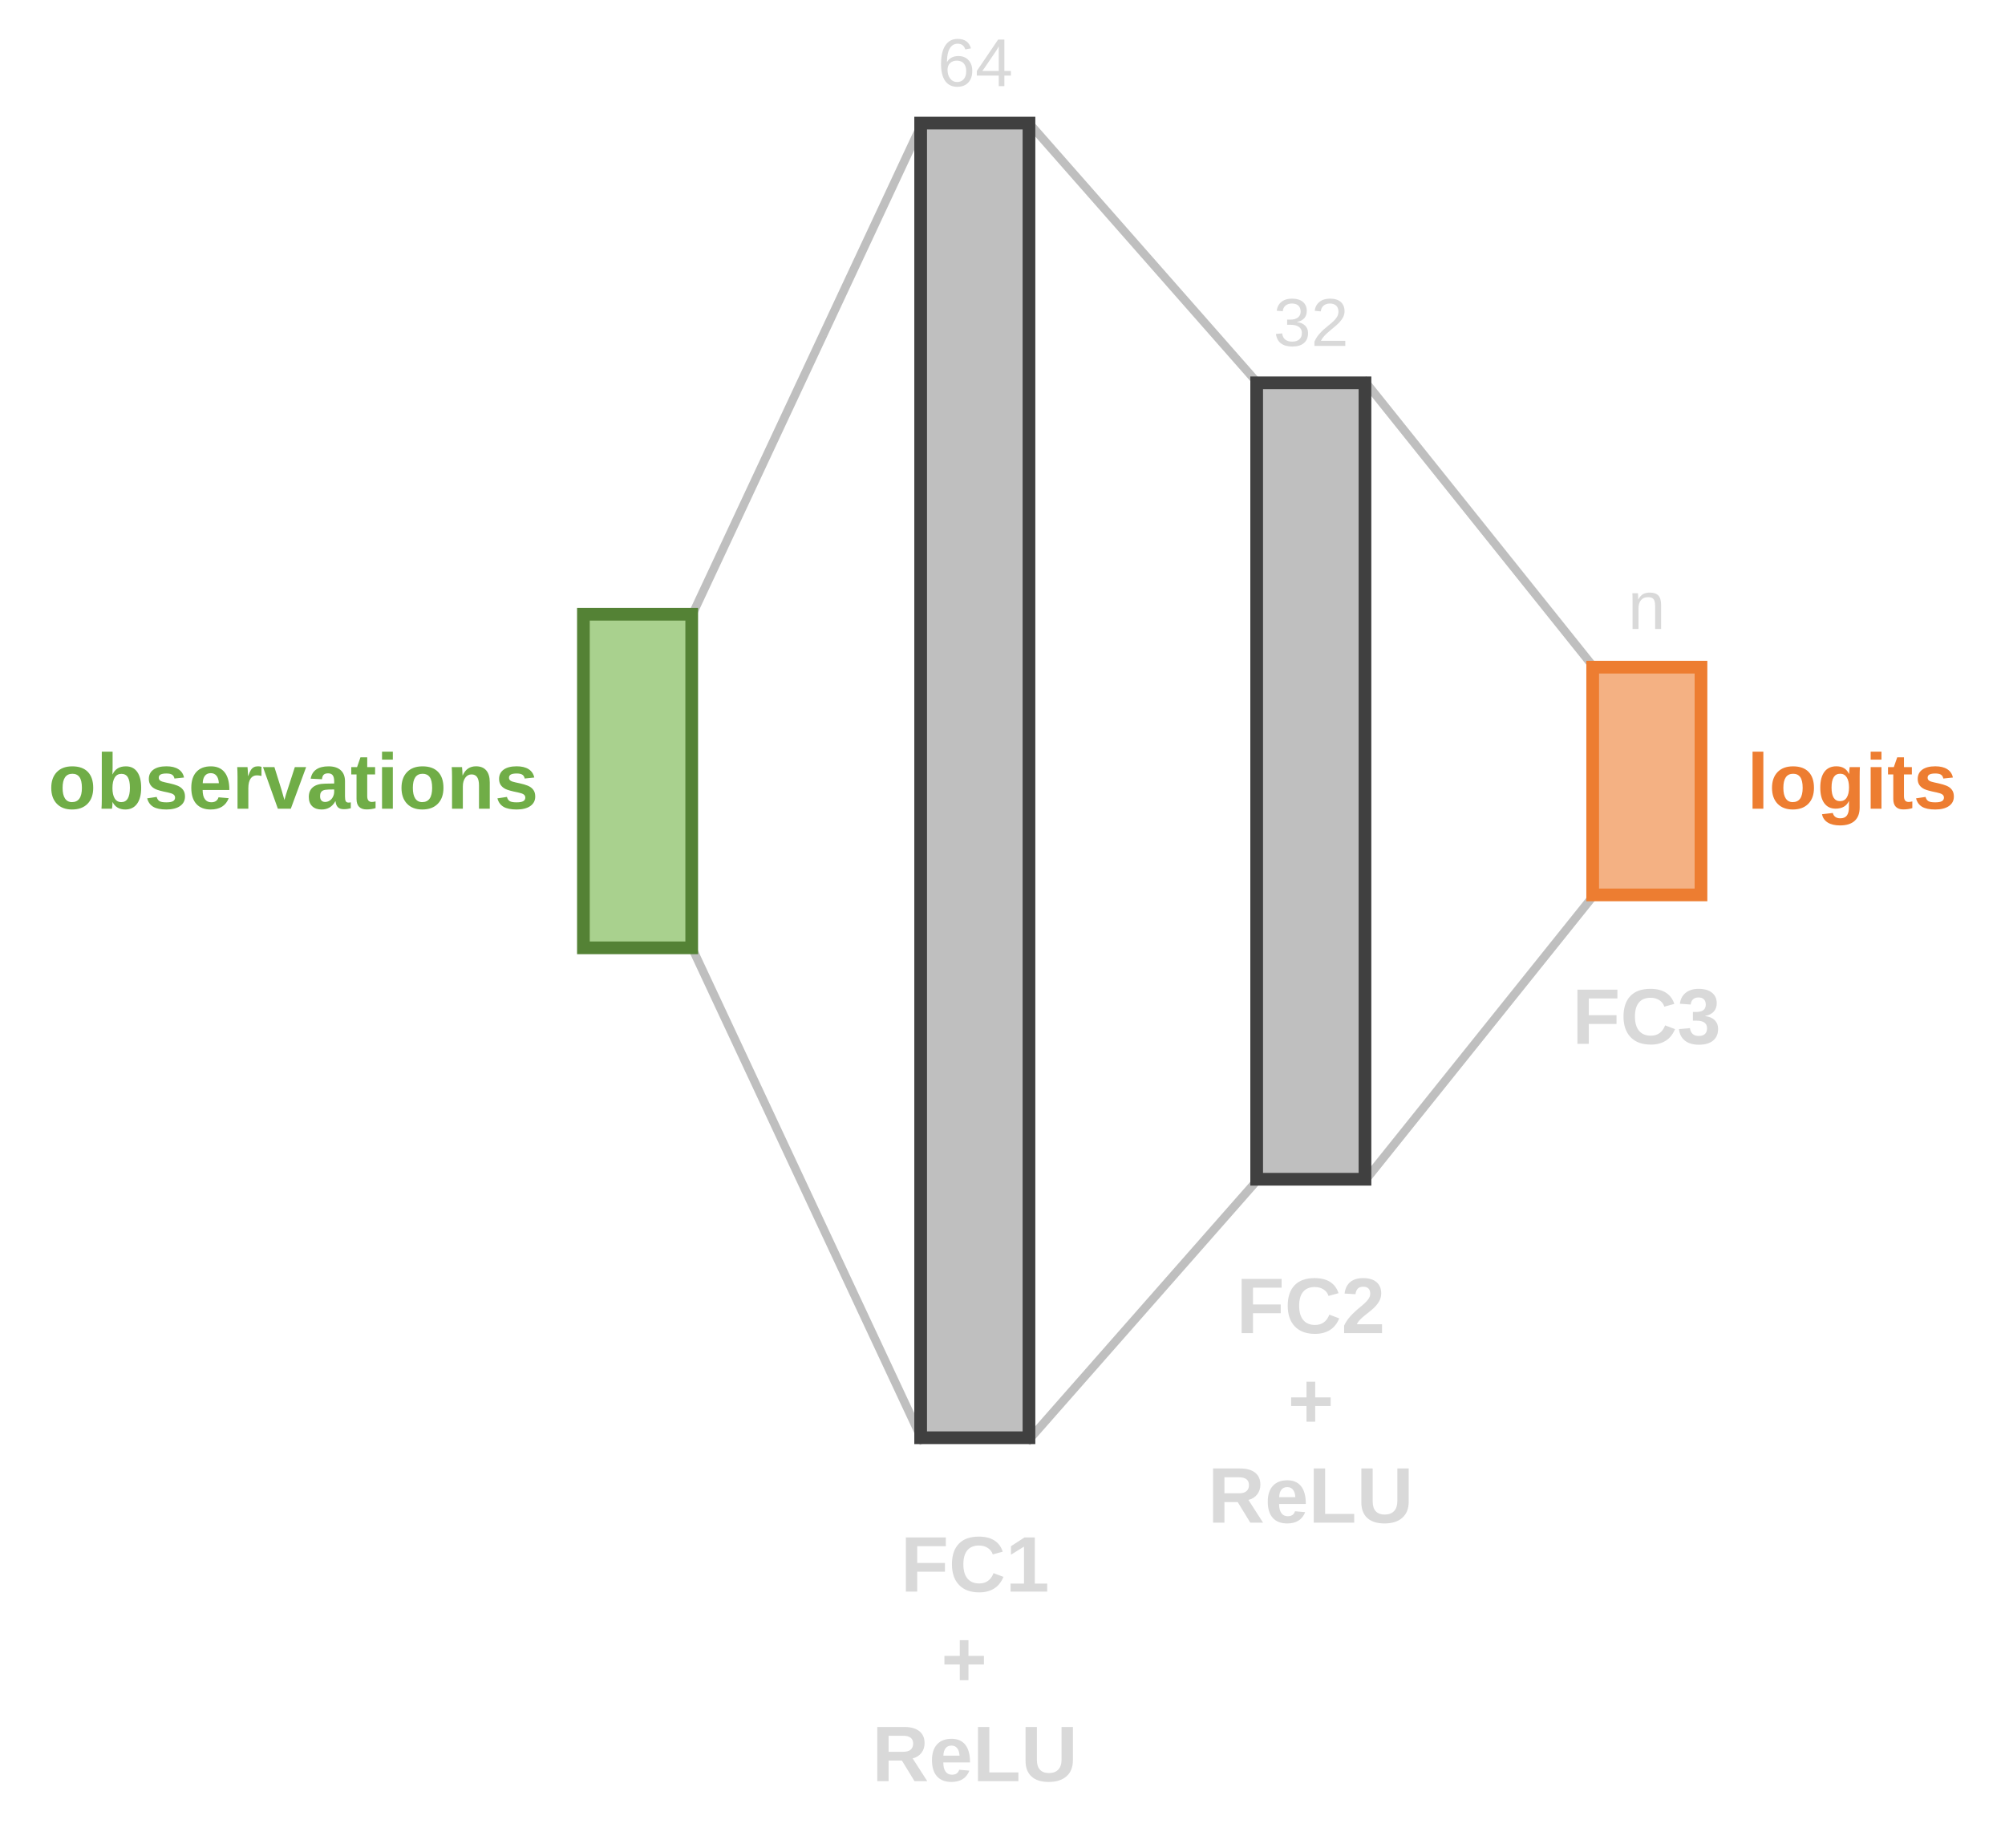
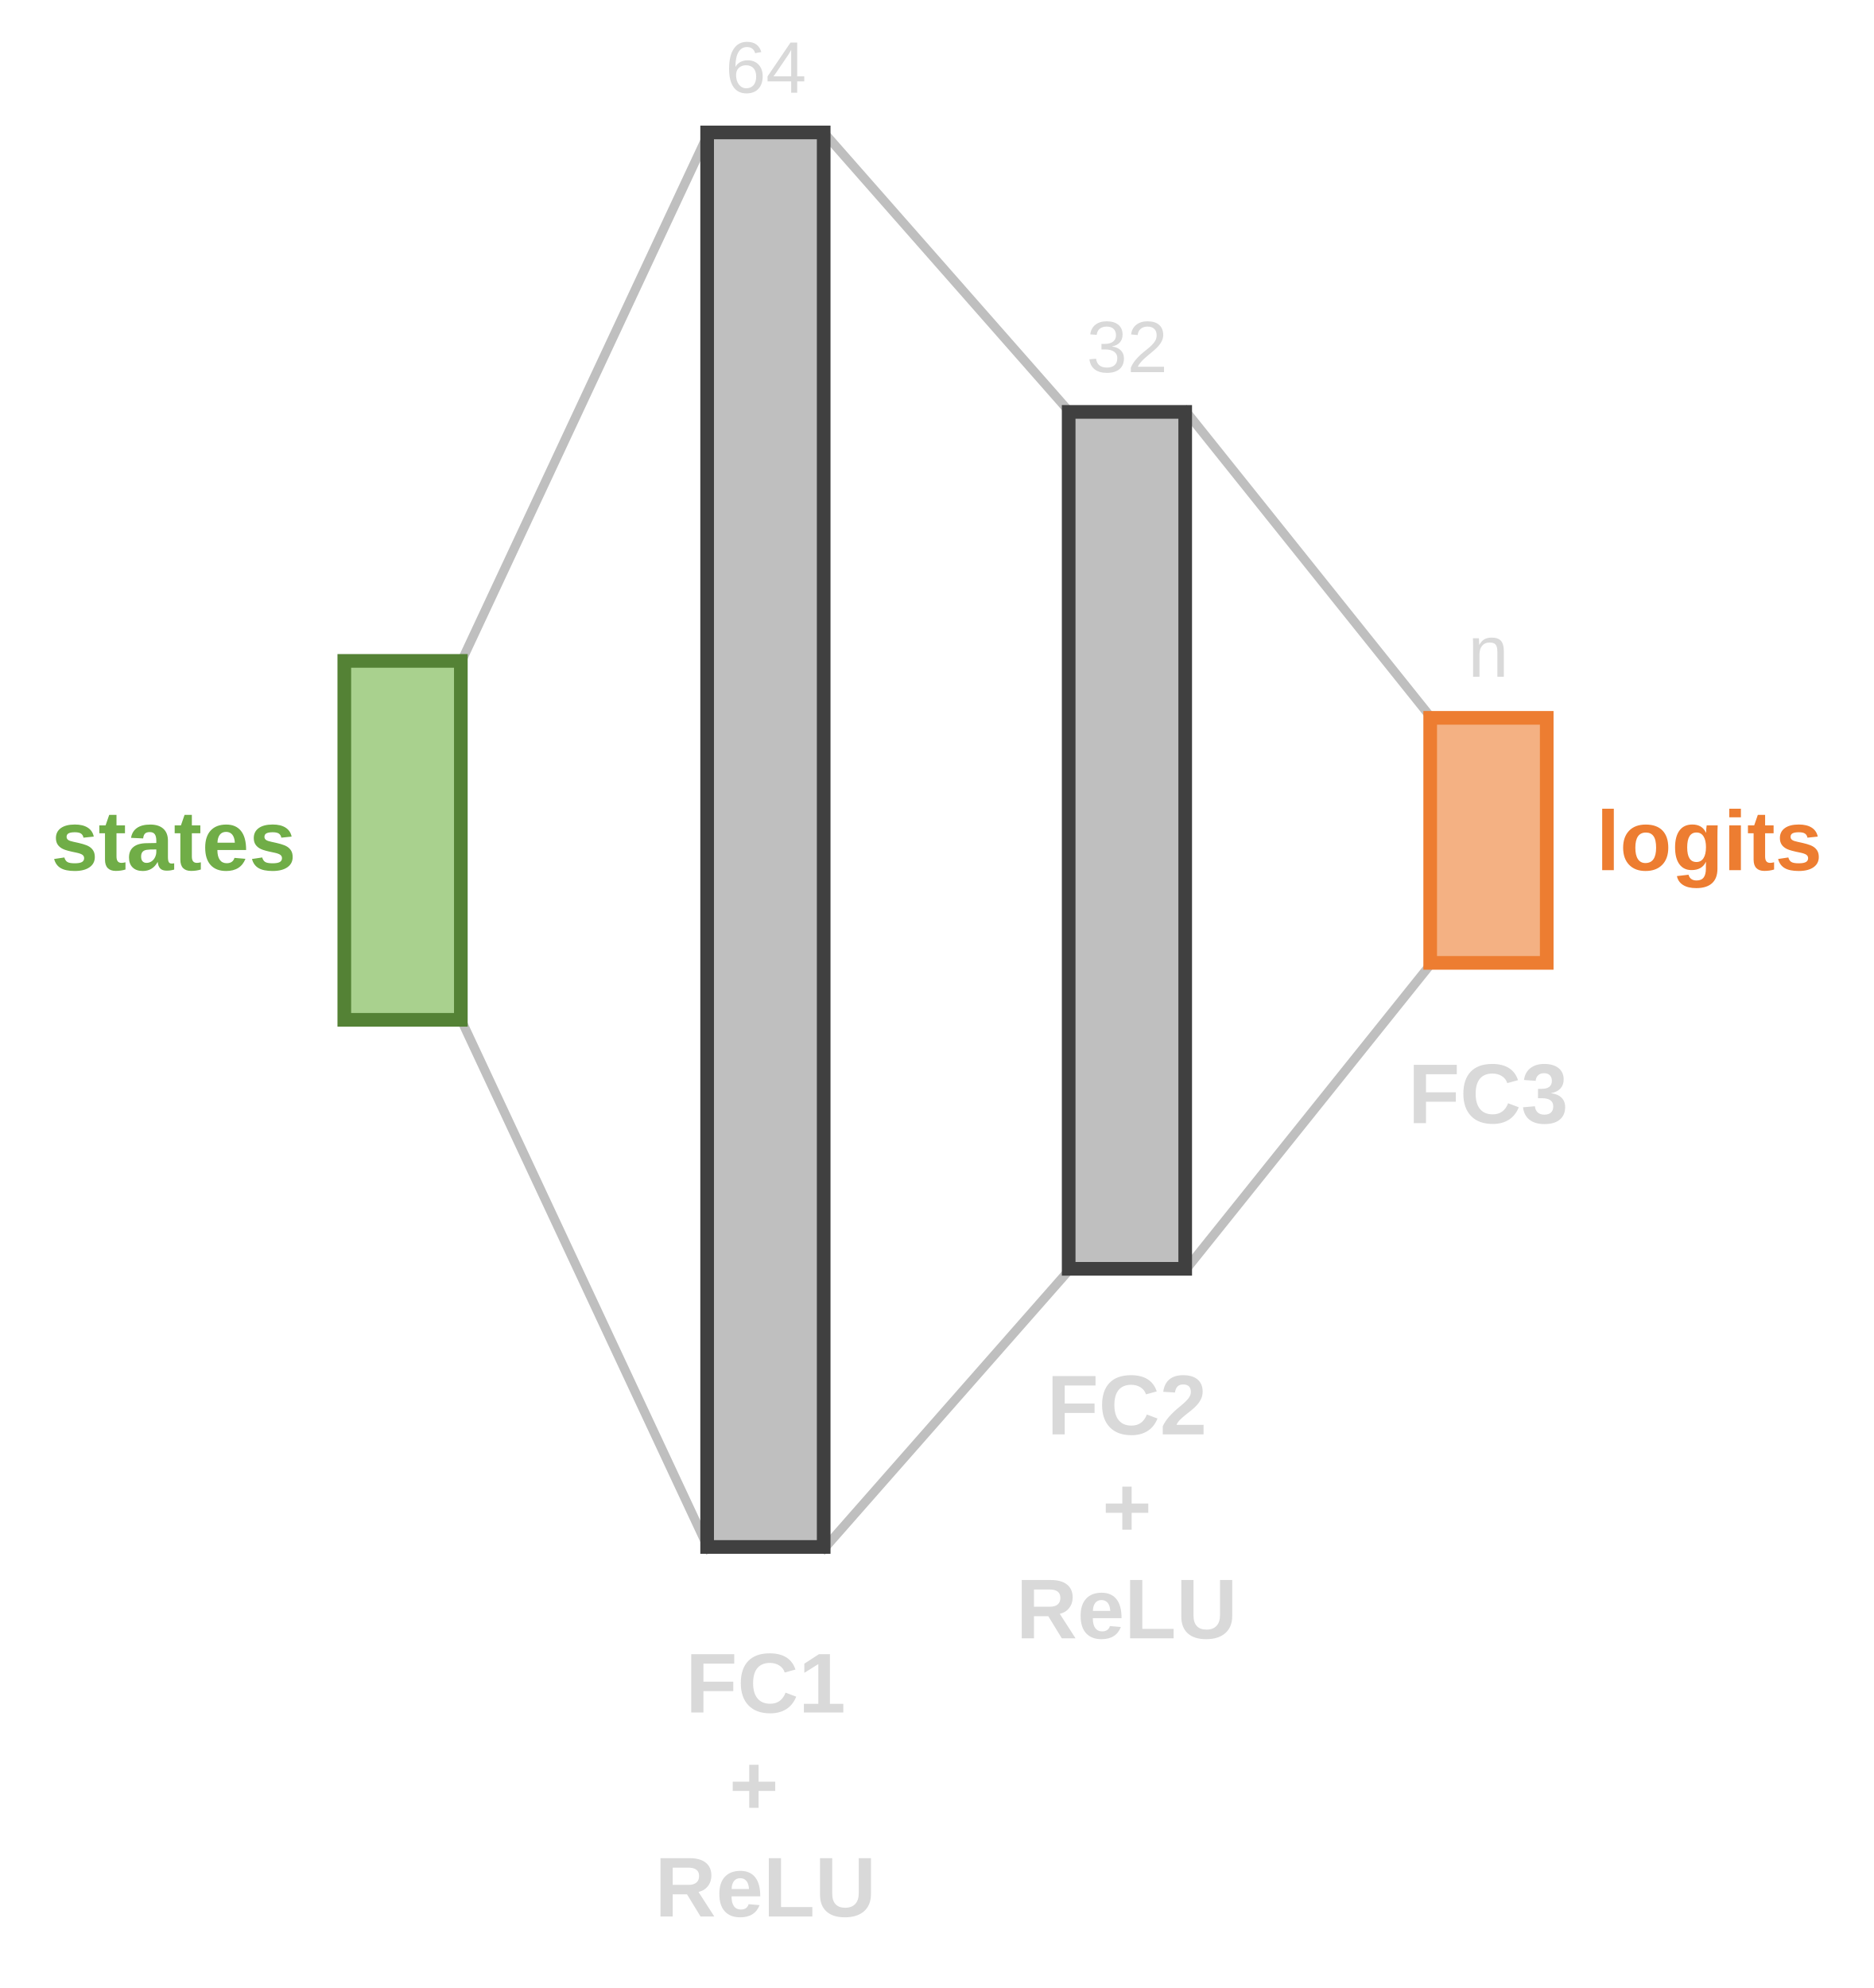
- <svg xmlns="http://www.w3.org/2000/svg" width="1629" height="1501" xml:space="preserve" overflow="hidden">
-   <g transform="translate(-4224 -933)">
+ <svg xmlns="http://www.w3.org/2000/svg" width="1415" height="1501" xml:space="preserve" overflow="hidden">
+   <defs>
+     <clipPath id="clip0">
+       <rect x="4438" y="933" width="1415" height="1501" />
+     </clipPath>
+   </defs>
+   <g clip-path="url(#clip0)" transform="translate(-4438 -933)">
    <path d="M5333.5 1243.5 5518.76 1474.88" stroke="#BFBFBF" stroke-width="6.875" stroke-linecap="square" stroke-miterlimit="8" stroke-dasharray="20.625 6.875" fill="none" fill-rule="evenodd" />
    <path d="M0 0 185.262 231.078" stroke="#BFBFBF" stroke-width="6.875" stroke-linecap="square" stroke-miterlimit="8" stroke-dasharray="20.625 6.875" fill="none" fill-rule="evenodd" transform="matrix(-1 0 0 1 5518.76 1660.5)" />
    <path d="M0 0 185.263 210.592" stroke="#BFBFBF" stroke-width="6.875" stroke-linecap="square" stroke-miterlimit="8" stroke-dasharray="20.625 6.875" fill="none" fill-rule="evenodd" transform="matrix(-1 0 0 1 5245.76 1891.5)" />
    <path d="M5060.5 1033.5 5245.76 1244.09" stroke="#BFBFBF" stroke-width="6.875" stroke-linecap="square" stroke-miterlimit="8" stroke-dasharray="20.625 6.875" fill="none" fill-rule="evenodd" />
    <path d="M0 0 186.511 398.782" stroke="#BFBFBF" stroke-width="6.875" stroke-linecap="square" stroke-miterlimit="8" stroke-dasharray="20.625 6.875" fill="none" fill-rule="evenodd" transform="matrix(-1 0 0 1 4973.01 1033.5)" />
    <path d="M4786.5 1703.5 4973.01 2102.28" stroke="#BFBFBF" stroke-width="6.875" stroke-linecap="square" stroke-miterlimit="8" stroke-dasharray="20.625 6.875" fill="none" fill-rule="evenodd" />
    <rect x="4972" y="1033" width="88" height="1068" stroke="#404040" stroke-width="10.312" stroke-miterlimit="8" fill="#BFBFBF" />
    <rect x="5245" y="1244" width="88" height="647" stroke="#404040" stroke-width="10.312" stroke-miterlimit="8" fill="#BFBFBF" />
    <text fill="#D9D9D9" font-family="Arial,Arial_MSFontService,sans-serif" font-weight="700" font-size="64" transform="matrix(1 0 0 1 4955.7 2226)">FC1</text>
    <text fill="#D9D9D9" font-family="Arial,Arial_MSFontService,sans-serif" font-weight="700" font-size="64" transform="matrix(1 0 0 1 4988.63 2303)">+ </text>
    <text fill="#D9D9D9" font-family="Arial,Arial_MSFontService,sans-serif" font-weight="700" font-size="64" transform="matrix(1 0 0 1 4932.48 2380)">ReLU</text>
    <text fill="#D9D9D9" font-family="Arial,Arial_MSFontService,sans-serif" font-weight="700" font-size="64" transform="matrix(1 0 0 1 5228.52 2016)">FC2</text>
    <text fill="#D9D9D9" font-family="Arial,Arial_MSFontService,sans-serif" font-weight="700" font-size="64" transform="matrix(1 0 0 1 5270.34 2093)">+</text>
    <text fill="#D9D9D9" font-family="Arial,Arial_MSFontService,sans-serif" font-weight="700" font-size="64" transform="matrix(1 0 0 1 5205.3 2170)">ReLU</text>
    <text fill="#D9D9D9" font-family="Arial,Arial_MSFontService,sans-serif" font-weight="700" font-size="64" transform="matrix(1 0 0 1 5501.33 1781)">FC3</text>
    <rect x="4698" y="1432" width="88" height="271" stroke="#548235" stroke-width="10.312" stroke-miterlimit="8" fill="#A9D18E" />
    <rect x="5518" y="1475" width="88" height="185" stroke="#ED7D31" stroke-width="10.312" stroke-miterlimit="8" fill="#F4B183" />
-     <text fill="#70AD47" font-family="Arial,Arial_MSFontService,sans-serif" font-weight="700" font-size="64" transform="matrix(1 0 0 1 4263.14 1590)">observations</text>
+     <text fill="#70AD47" font-family="Arial,Arial_MSFontService,sans-serif" font-weight="700" font-size="64" transform="matrix(1 0 0 1 4476.63 1590)">states</text>
    <text fill="#ED7D31" font-family="Arial,Arial_MSFontService,sans-serif" font-weight="700" font-size="64" transform="matrix(1 0 0 1 5643.42 1590)">logits</text>
    <text fill="#D9D9D9" font-family="Arial,Arial_MSFontService,sans-serif" font-weight="400" font-size="55" transform="matrix(1 0 0 1 4985.77 1003)">64</text>
    <text fill="#D9D9D9" font-family="Arial,Arial_MSFontService,sans-serif" font-weight="400" font-size="55" transform="matrix(1 0 0 1 5258.58 1214)">32</text>
    <text fill="#D9D9D9" font-family="Arial,Arial_MSFontService,sans-serif" font-weight="400" font-size="55" transform="matrix(1 0 0 1 5546.59 1444)">n</text>
  </g>
</svg>
